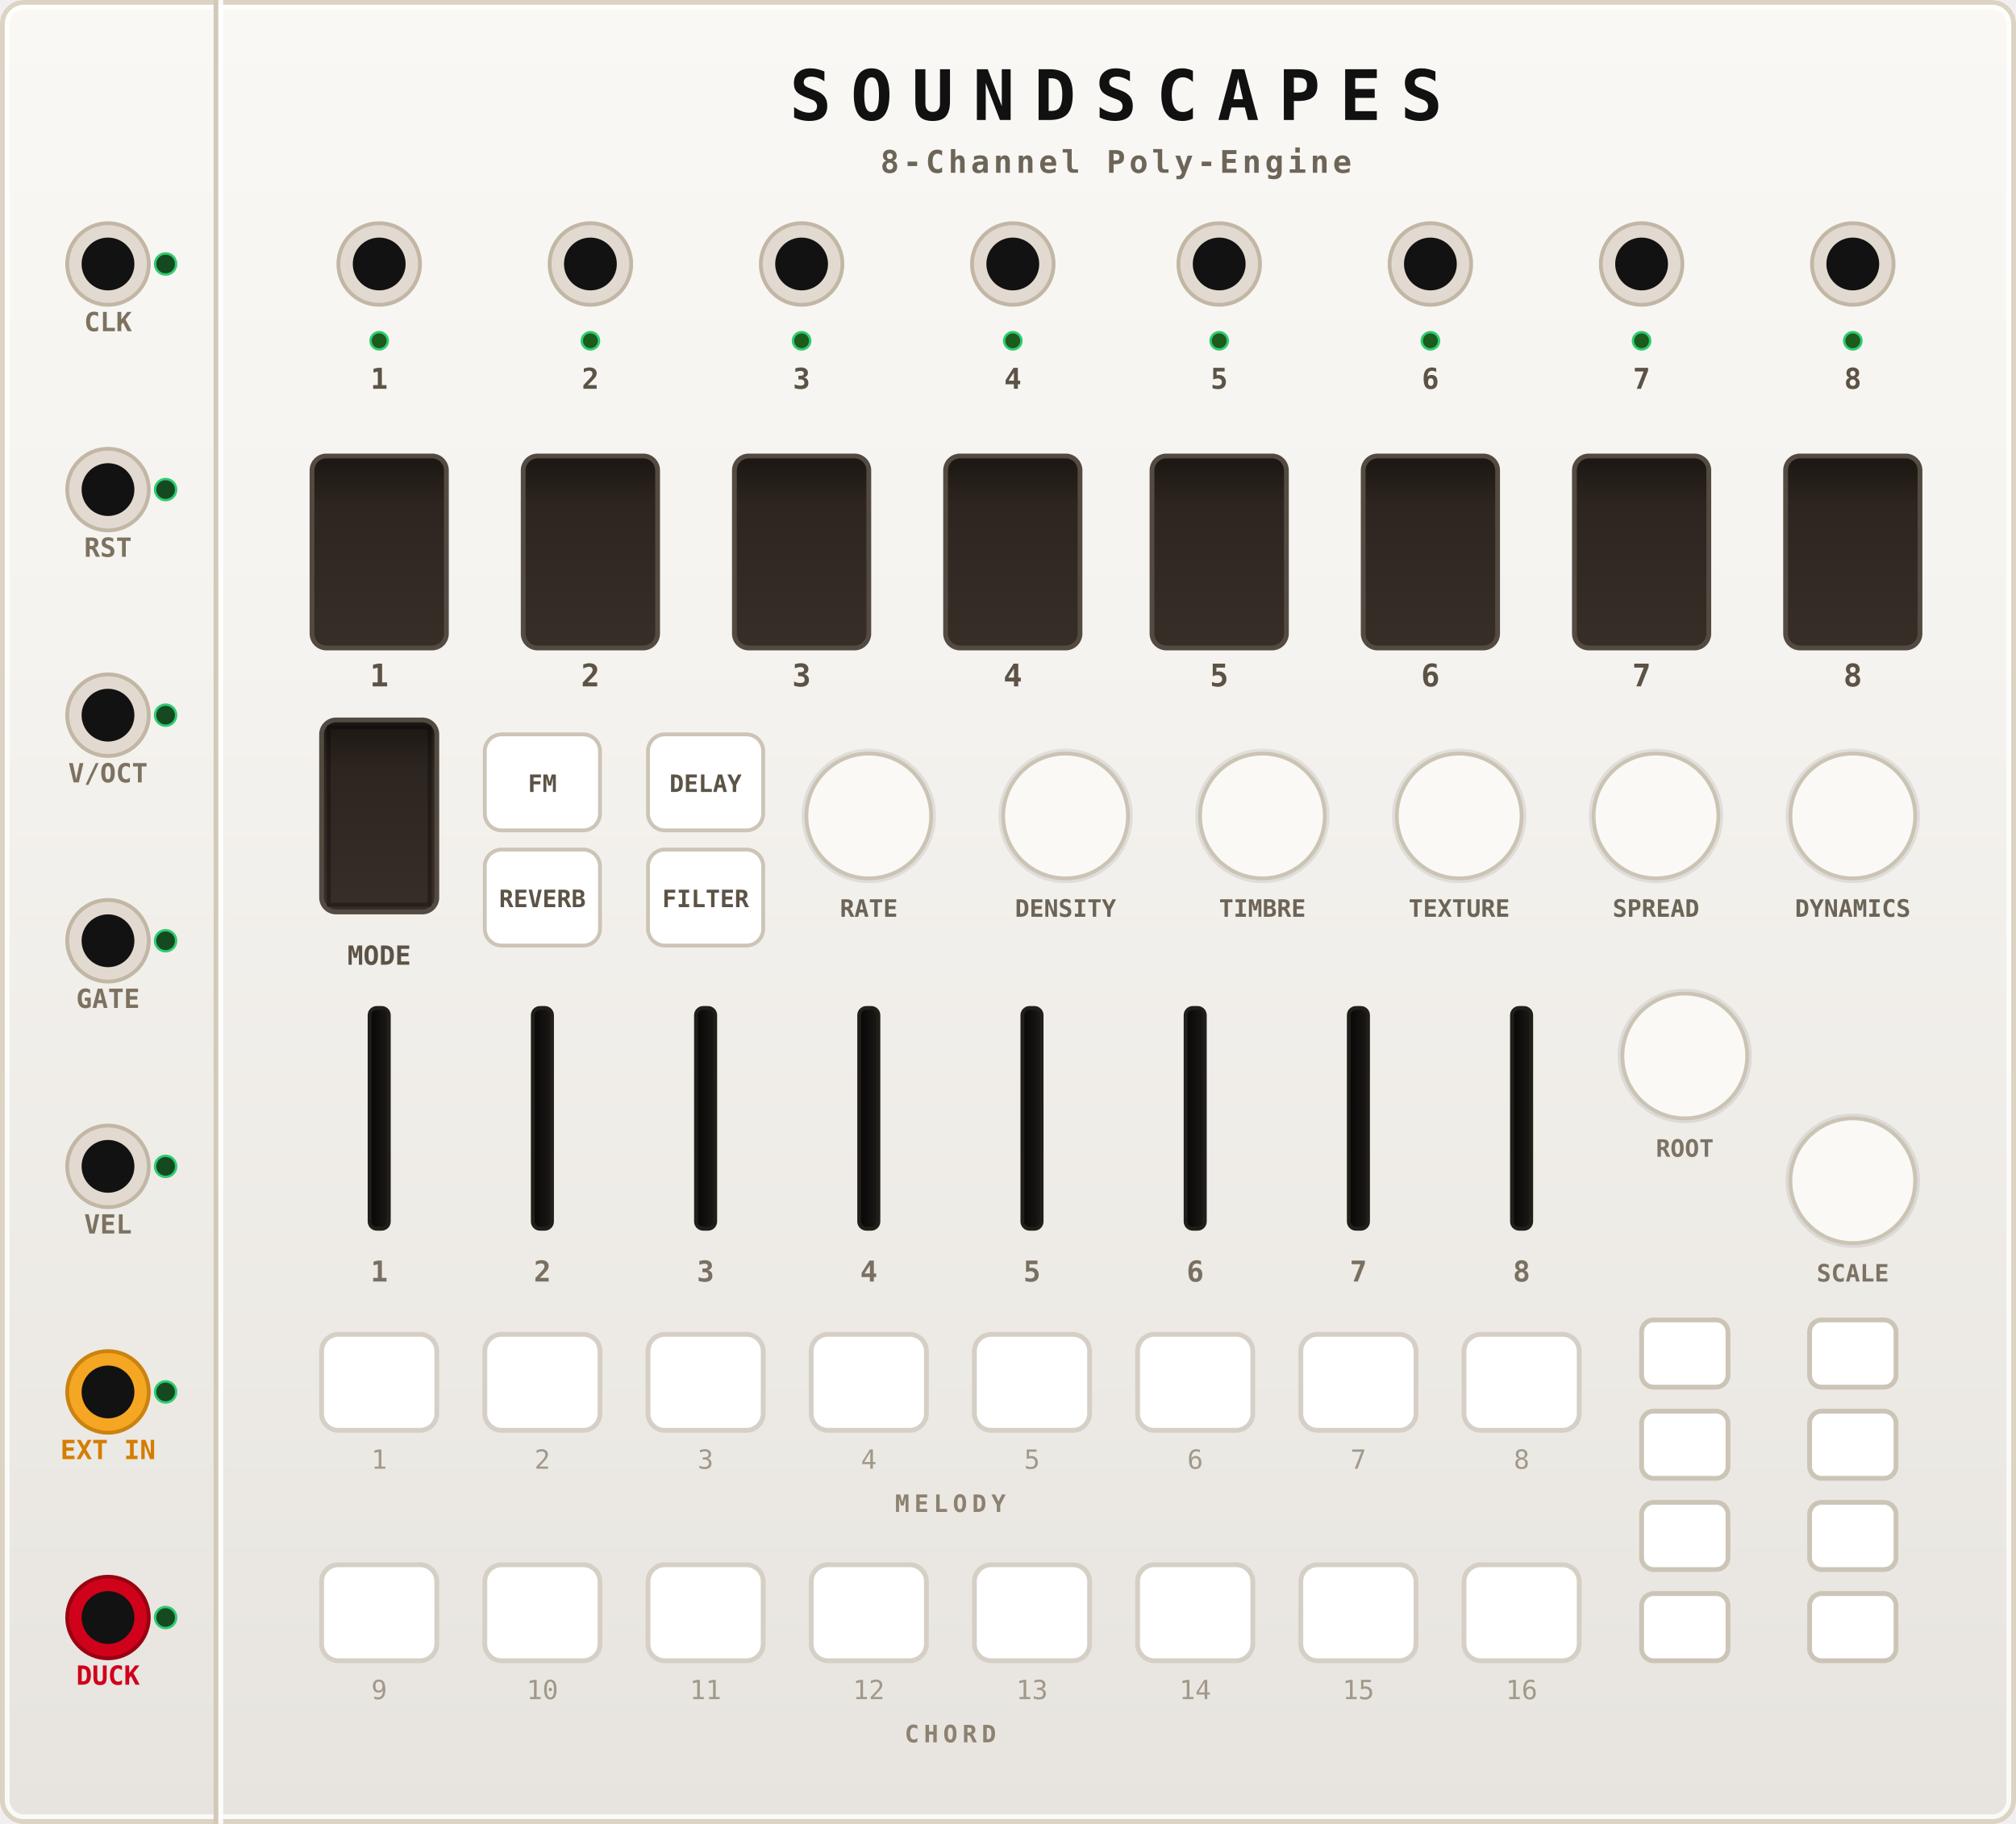
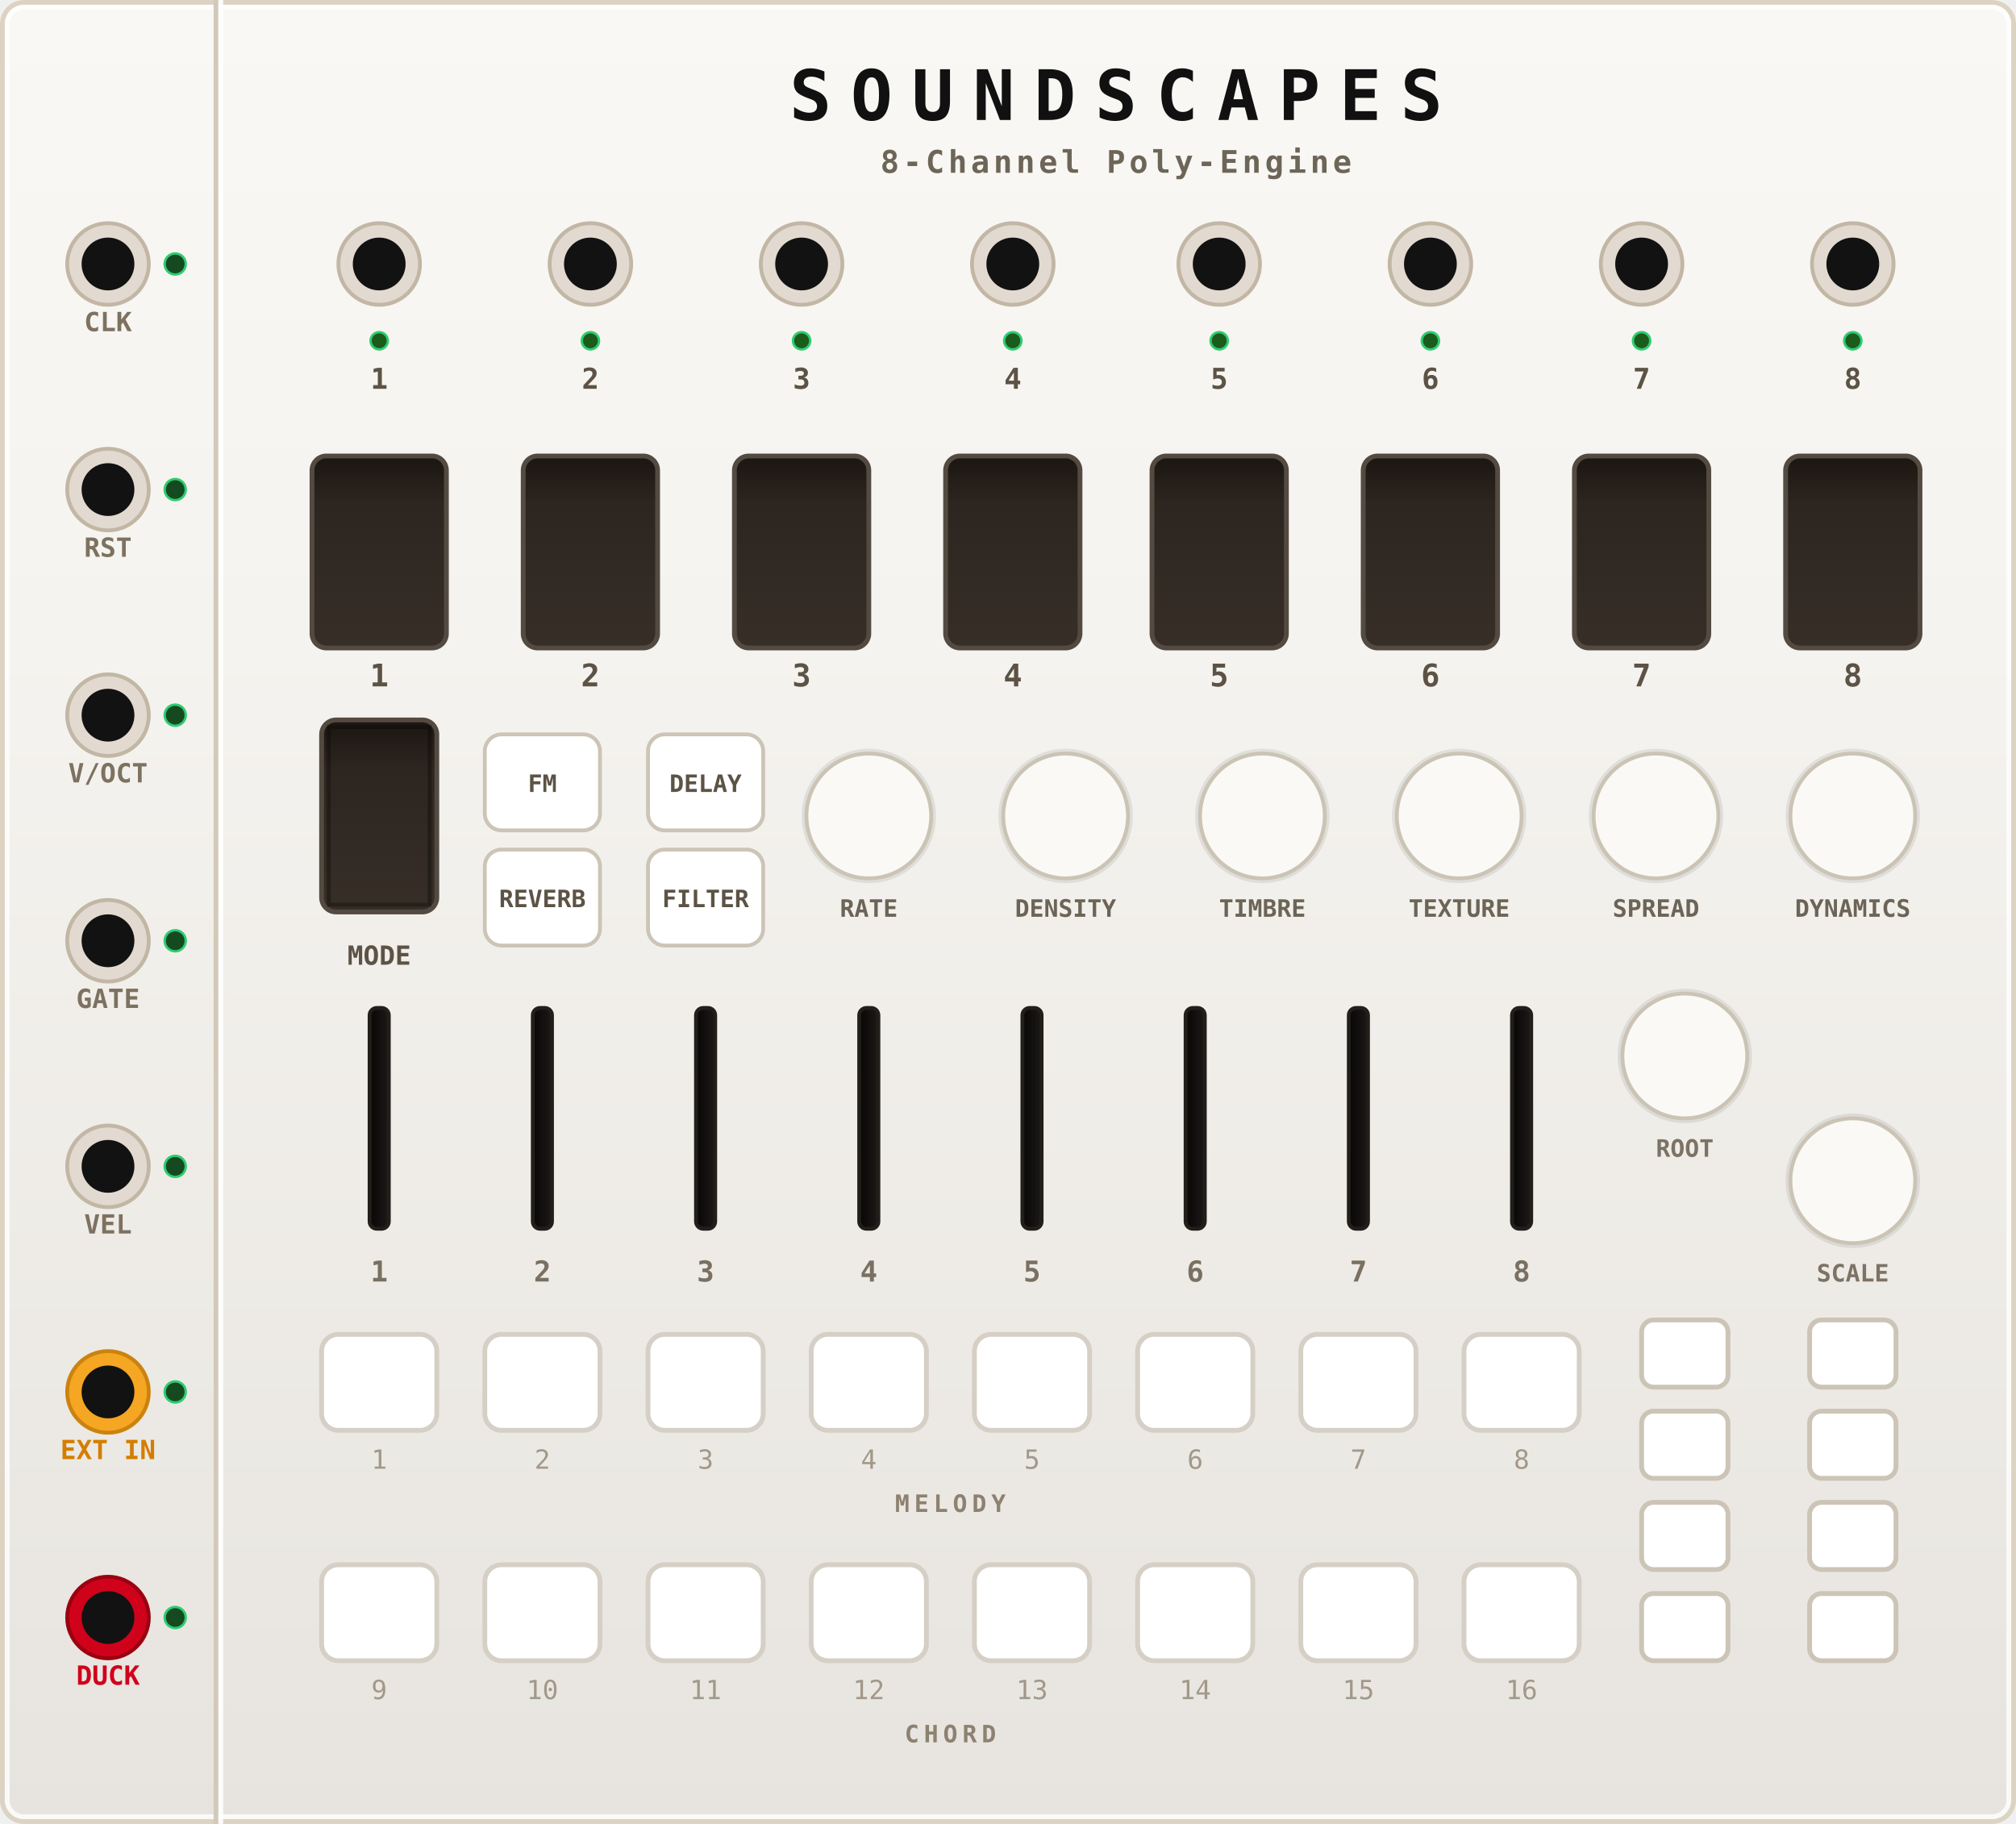
<svg xmlns="http://www.w3.org/2000/svg" viewBox="0 0 420 380" width="420" height="380">
  <defs>
    <linearGradient id="bg-grad" x1="0%" y1="0%" x2="0%" y2="100%">
      <stop offset="0%" stop-color="#faf8f5" />
      <stop offset="35%" stop-color="#f5f3ef" />
      <stop offset="100%" stop-color="#e7e4df" />
    </linearGradient>
    <linearGradient id="bronze-display" x1="0" y1="0" x2="0" y2="1">
      <stop offset="0%" stop-color="#1b1612" />
      <stop offset="25%" stop-color="#2d251f" />
      <stop offset="100%" stop-color="#362e27" />
    </linearGradient>
    <linearGradient id="track-shadow" x1="0" y1="0" x2="1" y2="0">
      <stop offset="0%" stop-color="#080706" />
      <stop offset="50%" stop-color="#12100f" />
      <stop offset="100%" stop-color="#1c1917" />
    </linearGradient>
    <g id="jack-placeholder">
      <circle cx="0" cy="0" r="8.5" fill="#e2dad0" stroke="#c2b7a5" stroke-width="0.8" />
      <circle cx="0" cy="0" r="5.5" fill="#121212" />
    </g>
    <g id="jack-amber">
      <circle cx="0" cy="0" r="8.5" fill="#f5a623" stroke="#cb820e" stroke-width="0.8" />
      <circle cx="0" cy="0" r="5.5" fill="#121212" />
    </g>
    <g id="jack-red">
      <circle cx="0" cy="0" r="8.5" fill="#d0021b" stroke="#9b0110" stroke-width="0.8" />
      <circle cx="0" cy="0" r="5.5" fill="#121212" />
    </g>
    <g id="status-led">
      <circle cx="0" cy="0" r="2.2" fill="#154a21" stroke="#2ecc71" stroke-width="0.5" />
    </g>
    <g id="knob-large">
      <circle cx="0" cy="0" r="14" fill="#000000" opacity="0.08" />
      <circle cx="0" cy="0" r="13" fill="#faf9f6" stroke="#cbc4b5" stroke-width="0.8" />
    </g>
  </defs>
  <rect width="420" height="380" fill="url(#bg-grad)" rx="5" ry="5" />
  <rect x="0.5" y="0.5" width="419" height="379" fill="none" stroke="#dcd3c3" stroke-width="1" rx="4.5" ry="4.5" />
  <rect x="1.5" y="1.5" width="417" height="377" fill="none" stroke="#ffffff" stroke-width="1" opacity="0.8" rx="3.5" ry="3.5" />
  <line x1="45" y1="0" x2="45" y2="380" stroke="#d2c9b9" stroke-width="1" />
  <line x1="46" y1="0" x2="46" y2="380" stroke="#ffffff" stroke-width="1" opacity="0.9" />
  <g id="sidebar-inputs">
    <use href="#jack-placeholder" x="22.5" y="55" />
-     <use href="#status-led" x="34.5" y="55" />
+     <use href="#status-led" x="36.5" y="55" />
    <text x="22.5" y="69" font-family="'Roboto Mono', monospace" font-size="5.5" font-weight="bold" fill="#7d7160" text-anchor="middle">CLK</text>
    <use href="#jack-placeholder" x="22.5" y="102" />
-     <use href="#status-led" x="34.5" y="102" />
+     <use href="#status-led" x="36.5" y="102" />
    <text x="22.5" y="116" font-family="'Roboto Mono', monospace" font-size="5.5" font-weight="bold" fill="#7d7160" text-anchor="middle">RST</text>
    <use href="#jack-placeholder" x="22.5" y="149" />
-     <use href="#status-led" x="34.5" y="149" />
+     <use href="#status-led" x="36.5" y="149" />
    <text x="22.5" y="163" font-family="'Roboto Mono', monospace" font-size="5.5" font-weight="bold" fill="#7d7160" text-anchor="middle">V/OCT</text>
    <use href="#jack-placeholder" x="22.5" y="196" />
-     <use href="#status-led" x="34.5" y="196" />
+     <use href="#status-led" x="36.5" y="196" />
    <text x="22.5" y="210" font-family="'Roboto Mono', monospace" font-size="5.5" font-weight="bold" fill="#7d7160" text-anchor="middle">GATE</text>
    <use href="#jack-placeholder" x="22.5" y="243" />
-     <use href="#status-led" x="34.5" y="243" />
+     <use href="#status-led" x="36.5" y="243" />
    <text x="22.5" y="257" font-family="'Roboto Mono', monospace" font-size="5.5" font-weight="bold" fill="#7d7160" text-anchor="middle">VEL</text>
    <use href="#jack-amber" x="22.5" y="290" />
-     <use href="#status-led" x="34.5" y="290" />
+     <use href="#status-led" x="36.5" y="290" />
    <text x="22.5" y="304" font-family="'Roboto Mono', monospace" font-size="5.5" font-weight="bold" fill="#d47d00" text-anchor="middle">EXT IN</text>
    <use href="#jack-red" x="22.5" y="337" />
-     <use href="#status-led" x="34.5" y="337" />
+     <use href="#status-led" x="36.5" y="337" />
    <text x="22.5" y="351" font-family="'Roboto Mono', monospace" font-size="5.5" font-weight="bold" fill="#d0021b" text-anchor="middle">DUCK</text>
  </g>
  <g id="header-text">
    <text x="232.5" y="25" font-family="'Roboto Mono', monospace" font-size="14.5" font-weight="bold" fill="#111111" letter-spacing="4" text-anchor="middle">SOUNDSCAPES</text>
    <text x="232.5" y="36" font-family="'Roboto Mono', monospace" font-size="6.5" font-weight="bold" fill="#6d6558" letter-spacing="0.8" text-anchor="middle">8-Channel Poly-Engine</text>
  </g>
  <g id="row1-expanded-grid">
    <use href="#jack-placeholder" x="79" y="55" />
    <circle cx="79" cy="71" r="1.8" fill="#1b5b1b" stroke="#2ecc71" stroke-width="0.5" />
    <text x="79" y="81" font-family="'Roboto Mono', monospace" font-size="6" font-weight="bold" fill="#5c5346" text-anchor="middle">1</text>
    <rect x="65" y="95" width="28" height="40" rx="3" ry="3" fill="url(#bronze-display)" stroke="#534a41" stroke-width="1" />
    <text x="79" y="143" font-family="'Roboto Mono', monospace" font-size="6.5" font-weight="bold" fill="#5c5346" text-anchor="middle">1</text>
    <use href="#jack-placeholder" x="123" y="55" />
    <circle cx="123" cy="71" r="1.8" fill="#1b5b1b" stroke="#2ecc71" stroke-width="0.5" />
    <text x="123" y="81" font-family="'Roboto Mono', monospace" font-size="6" font-weight="bold" fill="#5c5346" text-anchor="middle">2</text>
    <rect x="109" y="95" width="28" height="40" rx="3" ry="3" fill="url(#bronze-display)" stroke="#534a41" stroke-width="1" />
    <text x="123" y="143" font-family="'Roboto Mono', monospace" font-size="6.5" font-weight="bold" fill="#5c5346" text-anchor="middle">2</text>
    <use href="#jack-placeholder" x="167" y="55" />
    <circle cx="167" cy="71" r="1.8" fill="#1b5b1b" stroke="#2ecc71" stroke-width="0.5" />
    <text x="167" y="81" font-family="'Roboto Mono', monospace" font-size="6" font-weight="bold" fill="#5c5346" text-anchor="middle">3</text>
    <rect x="153" y="95" width="28" height="40" rx="3" ry="3" fill="url(#bronze-display)" stroke="#534a41" stroke-width="1" />
    <text x="167" y="143" font-family="'Roboto Mono', monospace" font-size="6.5" font-weight="bold" fill="#5c5346" text-anchor="middle">3</text>
    <use href="#jack-placeholder" x="211" y="55" />
    <circle cx="211" cy="71" r="1.8" fill="#1b5b1b" stroke="#2ecc71" stroke-width="0.5" />
    <text x="211" y="81" font-family="'Roboto Mono', monospace" font-size="6" font-weight="bold" fill="#5c5346" text-anchor="middle">4</text>
    <rect x="197" y="95" width="28" height="40" rx="3" ry="3" fill="url(#bronze-display)" stroke="#534a41" stroke-width="1" />
    <text x="211" y="143" font-family="'Roboto Mono', monospace" font-size="6.5" font-weight="bold" fill="#5c5346" text-anchor="middle">4</text>
    <use href="#jack-placeholder" x="254" y="55" />
    <circle cx="254" cy="71" r="1.8" fill="#1b5b1b" stroke="#2ecc71" stroke-width="0.5" />
    <text x="254" y="81" font-family="'Roboto Mono', monospace" font-size="6" font-weight="bold" fill="#5c5346" text-anchor="middle">5</text>
    <rect x="240" y="95" width="28" height="40" rx="3" ry="3" fill="url(#bronze-display)" stroke="#534a41" stroke-width="1" />
    <text x="254" y="143" font-family="'Roboto Mono', monospace" font-size="6.5" font-weight="bold" fill="#5c5346" text-anchor="middle">5</text>
    <use href="#jack-placeholder" x="298" y="55" />
    <circle cx="298" cy="71" r="1.8" fill="#1b5b1b" stroke="#2ecc71" stroke-width="0.5" />
    <text x="298" y="81" font-family="'Roboto Mono', monospace" font-size="6" font-weight="bold" fill="#5c5346" text-anchor="middle">6</text>
    <rect x="284" y="95" width="28" height="40" rx="3" ry="3" fill="url(#bronze-display)" stroke="#534a41" stroke-width="1" />
    <text x="298" y="143" font-family="'Roboto Mono', monospace" font-size="6.5" font-weight="bold" fill="#5c5346" text-anchor="middle">6</text>
    <use href="#jack-placeholder" x="342" y="55" />
    <circle cx="342" cy="71" r="1.8" fill="#1b5b1b" stroke="#2ecc71" stroke-width="0.5" />
    <text x="342" y="81" font-family="'Roboto Mono', monospace" font-size="6" font-weight="bold" fill="#5c5346" text-anchor="middle">7</text>
    <rect x="328" y="95" width="28" height="40" rx="3" ry="3" fill="url(#bronze-display)" stroke="#534a41" stroke-width="1" />
    <text x="342" y="143" font-family="'Roboto Mono', monospace" font-size="6.5" font-weight="bold" fill="#5c5346" text-anchor="middle">7</text>
    <use href="#jack-placeholder" x="386" y="55" />
    <circle cx="386" cy="71" r="1.8" fill="#1b5b1b" stroke="#2ecc71" stroke-width="0.5" />
    <text x="386" y="81" font-family="'Roboto Mono', monospace" font-size="6" font-weight="bold" fill="#5c5346" text-anchor="middle">8</text>
    <rect x="372" y="95" width="28" height="40" rx="3" ry="3" fill="url(#bronze-display)" stroke="#534a41" stroke-width="1" />
    <text x="386" y="143" font-family="'Roboto Mono', monospace" font-size="6.5" font-weight="bold" fill="#5c5346" text-anchor="middle">8</text>
  </g>
  <g id="synth-deck">
    <rect x="67" y="150" width="24" height="40" rx="3" ry="3" fill="url(#bronze-display)" stroke="#534a41" stroke-width="1" />
    <rect x="68.5" y="151.5" width="21" height="37" fill="none" stroke="#000000" stroke-width="0.8" opacity="0.3" />
    <text x="79" y="201" font-family="'Roboto Mono', monospace" font-size="5.5" font-weight="bold" fill="#5c5346" text-anchor="middle">MODE</text>
    <rect x="101" y="153" width="24" height="20" rx="3.5" ry="3.5" fill="#ffffff" stroke="#ccc4b6" stroke-width="0.8" />
    <text x="113" y="165" font-family="'Roboto Mono', monospace" font-size="5" font-weight="bold" fill="#5c5346" text-anchor="middle">FM</text>
    <rect x="135" y="153" width="24" height="20" rx="3.5" ry="3.5" fill="#ffffff" stroke="#ccc4b6" stroke-width="0.8" />
    <text x="147" y="165" font-family="'Roboto Mono', monospace" font-size="5" font-weight="bold" fill="#5c5346" text-anchor="middle">DELAY</text>
    <rect x="101" y="177" width="24" height="20" rx="3.5" ry="3.5" fill="#ffffff" stroke="#ccc4b6" stroke-width="0.8" />
    <text x="113" y="189" font-family="'Roboto Mono', monospace" font-size="5" font-weight="bold" fill="#5c5346" text-anchor="middle">REVERB</text>
    <rect x="135" y="177" width="24" height="20" rx="3.5" ry="3.5" fill="#ffffff" stroke="#ccc4b6" stroke-width="0.8" />
    <text x="147" y="189" font-family="'Roboto Mono', monospace" font-size="5" font-weight="bold" fill="#5c5346" text-anchor="middle">FILTER</text>
    <use href="#knob-large" x="181" y="170" />
    <text x="181" y="191" font-family="'Roboto Mono', monospace" font-size="5" font-weight="bold" fill="#6c6457" text-anchor="middle">RATE</text>
    <use href="#knob-large" x="222" y="170" />
    <text x="222" y="191" font-family="'Roboto Mono', monospace" font-size="5" font-weight="bold" fill="#6c6457" text-anchor="middle">DENSITY</text>
    <use href="#knob-large" x="263" y="170" />
    <text x="263" y="191" font-family="'Roboto Mono', monospace" font-size="5" font-weight="bold" fill="#6c6457" text-anchor="middle">TIMBRE</text>
    <use href="#knob-large" x="304" y="170" />
    <text x="304" y="191" font-family="'Roboto Mono', monospace" font-size="5" font-weight="bold" fill="#6c6457" text-anchor="middle">TEXTURE</text>
    <use href="#knob-large" x="345" y="170" />
    <text x="345" y="191" font-family="'Roboto Mono', monospace" font-size="5" font-weight="bold" fill="#6c6457" text-anchor="middle">SPREAD</text>
    <use href="#knob-large" x="386" y="170" />
    <text x="386" y="191" font-family="'Roboto Mono', monospace" font-size="5" font-weight="bold" fill="#6c6457" text-anchor="middle">DYNAMICS</text>
  </g>
  <g id="fader-row">
    <rect x="77" y="210" width="4" height="46" rx="1.5" ry="1.5" fill="url(#track-shadow)" stroke="#221e1a" stroke-width="0.8" />
    <text x="79" y="267" font-family="'Roboto Mono', monospace" font-size="6" font-weight="bold" fill="#7a7061" text-anchor="middle">1</text>
    <rect x="111" y="210" width="4" height="46" rx="1.5" ry="1.5" fill="url(#track-shadow)" stroke="#221e1a" stroke-width="0.8" />
    <text x="113" y="267" font-family="'Roboto Mono', monospace" font-size="6" font-weight="bold" fill="#7a7061" text-anchor="middle">2</text>
    <rect x="145" y="210" width="4" height="46" rx="1.5" ry="1.5" fill="url(#track-shadow)" stroke="#221e1a" stroke-width="0.8" />
    <text x="147" y="267" font-family="'Roboto Mono', monospace" font-size="6" font-weight="bold" fill="#7a7061" text-anchor="middle">3</text>
    <rect x="179" y="210" width="4" height="46" rx="1.5" ry="1.5" fill="url(#track-shadow)" stroke="#221e1a" stroke-width="0.8" />
    <text x="181" y="267" font-family="'Roboto Mono', monospace" font-size="6" font-weight="bold" fill="#7a7061" text-anchor="middle">4</text>
    <rect x="213" y="210" width="4" height="46" rx="1.5" ry="1.5" fill="url(#track-shadow)" stroke="#221e1a" stroke-width="0.8" />
    <text x="215" y="267" font-family="'Roboto Mono', monospace" font-size="6" font-weight="bold" fill="#7a7061" text-anchor="middle">5</text>
    <rect x="247" y="210" width="4" height="46" rx="1.5" ry="1.5" fill="url(#track-shadow)" stroke="#221e1a" stroke-width="0.8" />
    <text x="249" y="267" font-family="'Roboto Mono', monospace" font-size="6" font-weight="bold" fill="#7a7061" text-anchor="middle">6</text>
    <rect x="281" y="210" width="4" height="46" rx="1.5" ry="1.5" fill="url(#track-shadow)" stroke="#221e1a" stroke-width="0.8" />
    <text x="283" y="267" font-family="'Roboto Mono', monospace" font-size="6" font-weight="bold" fill="#7a7061" text-anchor="middle">7</text>
    <rect x="315" y="210" width="4" height="46" rx="1.5" ry="1.5" fill="url(#track-shadow)" stroke="#221e1a" stroke-width="0.8" />
    <text x="317" y="267" font-family="'Roboto Mono', monospace" font-size="6" font-weight="bold" fill="#7a7061" text-anchor="middle">8</text>
    <use href="#knob-large" x="351" y="220" />
    <text x="351" y="241" font-family="'Roboto Mono', monospace" font-size="5" font-weight="bold" fill="#7c7365" text-anchor="middle">ROOT</text>
    <use href="#knob-large" x="386" y="246" />
    <text x="386" y="267" font-family="'Roboto Mono', monospace" font-size="5" font-weight="bold" fill="#7c7365" text-anchor="middle">SCALE</text>
  </g>
  <g id="step-pads">
    <rect x="67" y="278" width="24" height="20" rx="3.5" ry="3.5" fill="#ffffff" stroke="#d5cfc5" stroke-width="1" />
    <text x="79" y="306" font-family="'Roboto Mono', monospace" font-size="5.5" fill="#a29889" text-anchor="middle">1</text>
    <rect x="101" y="278" width="24" height="20" rx="3.5" ry="3.5" fill="#ffffff" stroke="#d5cfc5" stroke-width="1" />
    <text x="113" y="306" font-family="'Roboto Mono', monospace" font-size="5.5" fill="#a29889" text-anchor="middle">2</text>
    <rect x="135" y="278" width="24" height="20" rx="3.5" ry="3.5" fill="#ffffff" stroke="#d5cfc5" stroke-width="1" />
    <text x="147" y="306" font-family="'Roboto Mono', monospace" font-size="5.5" fill="#a29889" text-anchor="middle">3</text>
    <rect x="169" y="278" width="24" height="20" rx="3.5" ry="3.5" fill="#ffffff" stroke="#d5cfc5" stroke-width="1" />
    <text x="181" y="306" font-family="'Roboto Mono', monospace" font-size="5.5" fill="#a29889" text-anchor="middle">4</text>
    <rect x="203" y="278" width="24" height="20" rx="3.5" ry="3.5" fill="#ffffff" stroke="#d5cfc5" stroke-width="1" />
    <text x="215" y="306" font-family="'Roboto Mono', monospace" font-size="5.5" fill="#a29889" text-anchor="middle">5</text>
    <rect x="237" y="278" width="24" height="20" rx="3.5" ry="3.5" fill="#ffffff" stroke="#d5cfc5" stroke-width="1" />
    <text x="249" y="306" font-family="'Roboto Mono', monospace" font-size="5.5" fill="#a29889" text-anchor="middle">6</text>
    <rect x="271" y="278" width="24" height="20" rx="3.5" ry="3.5" fill="#ffffff" stroke="#d5cfc5" stroke-width="1" />
    <text x="283" y="306" font-family="'Roboto Mono', monospace" font-size="5.5" fill="#a29889" text-anchor="middle">7</text>
    <rect x="305" y="278" width="24" height="20" rx="3.5" ry="3.5" fill="#ffffff" stroke="#d5cfc5" stroke-width="1" />
    <text x="317" y="306" font-family="'Roboto Mono', monospace" font-size="5.5" fill="#a29889" text-anchor="middle">8</text>
    <text x="198" y="315" font-family="'Roboto Mono', monospace" font-size="5" font-weight="bold" fill="#8d8170" letter-spacing="1" text-anchor="middle">MELODY</text>
    <rect x="67" y="326" width="24" height="20" rx="3.5" ry="3.5" fill="#ffffff" stroke="#d5cfc5" stroke-width="1" />
    <text x="79" y="354" font-family="'Roboto Mono', monospace" font-size="5.5" fill="#a29889" text-anchor="middle">9</text>
    <rect x="101" y="326" width="24" height="20" rx="3.5" ry="3.5" fill="#ffffff" stroke="#d5cfc5" stroke-width="1" />
    <text x="113" y="354" font-family="'Roboto Mono', monospace" font-size="5.5" fill="#a29889" text-anchor="middle">10</text>
    <rect x="135" y="326" width="24" height="20" rx="3.5" ry="3.5" fill="#ffffff" stroke="#d5cfc5" stroke-width="1" />
    <text x="147" y="354" font-family="'Roboto Mono', monospace" font-size="5.5" fill="#a29889" text-anchor="middle">11</text>
    <rect x="169" y="326" width="24" height="20" rx="3.5" ry="3.5" fill="#ffffff" stroke="#d5cfc5" stroke-width="1" />
    <text x="181" y="354" font-family="'Roboto Mono', monospace" font-size="5.5" fill="#a29889" text-anchor="middle">12</text>
    <rect x="203" y="326" width="24" height="20" rx="3.5" ry="3.5" fill="#ffffff" stroke="#d5cfc5" stroke-width="1" />
    <text x="215" y="354" font-family="'Roboto Mono', monospace" font-size="5.5" fill="#a29889" text-anchor="middle">13</text>
    <rect x="237" y="326" width="24" height="20" rx="3.5" ry="3.5" fill="#ffffff" stroke="#d5cfc5" stroke-width="1" />
    <text x="249" y="354" font-family="'Roboto Mono', monospace" font-size="5.5" fill="#a29889" text-anchor="middle">14</text>
    <rect x="271" y="326" width="24" height="20" rx="3.5" ry="3.5" fill="#ffffff" stroke="#d5cfc5" stroke-width="1" />
    <text x="283" y="354" font-family="'Roboto Mono', monospace" font-size="5.5" fill="#a29889" text-anchor="middle">15</text>
    <rect x="305" y="326" width="24" height="20" rx="3.5" ry="3.5" fill="#ffffff" stroke="#d5cfc5" stroke-width="1" />
    <text x="317" y="354" font-family="'Roboto Mono', monospace" font-size="5.5" fill="#a29889" text-anchor="middle">16</text>
    <text x="198" y="363" font-family="'Roboto Mono', monospace" font-size="5" font-weight="bold" fill="#8d8170" letter-spacing="1" text-anchor="middle">CHORD</text>
  </g>
  <g id="performance-block">
    <rect x="342" y="275" width="18" height="14" rx="2.5" ry="2.5" fill="#ffffff" stroke="#ccc4b6" stroke-width="1" />
    <rect x="377" y="275" width="18" height="14" rx="2.5" ry="2.5" fill="#ffffff" stroke="#ccc4b6" stroke-width="1" />
    <rect x="342" y="294" width="18" height="14" rx="2.5" ry="2.5" fill="#ffffff" stroke="#ccc4b6" stroke-width="1" />
    <rect x="377" y="294" width="18" height="14" rx="2.5" ry="2.5" fill="#ffffff" stroke="#ccc4b6" stroke-width="1" />
    <rect x="342" y="313" width="18" height="14" rx="2.5" ry="2.5" fill="#ffffff" stroke="#ccc4b6" stroke-width="1" />
    <rect x="377" y="313" width="18" height="14" rx="2.5" ry="2.5" fill="#ffffff" stroke="#ccc4b6" stroke-width="1" />
    <rect x="342" y="332" width="18" height="14" rx="2.5" ry="2.5" fill="#ffffff" stroke="#ccc4b6" stroke-width="1" />
    <rect x="377" y="332" width="18" height="14" rx="2.5" ry="2.5" fill="#ffffff" stroke="#ccc4b6" stroke-width="1" />
  </g>
</svg>
